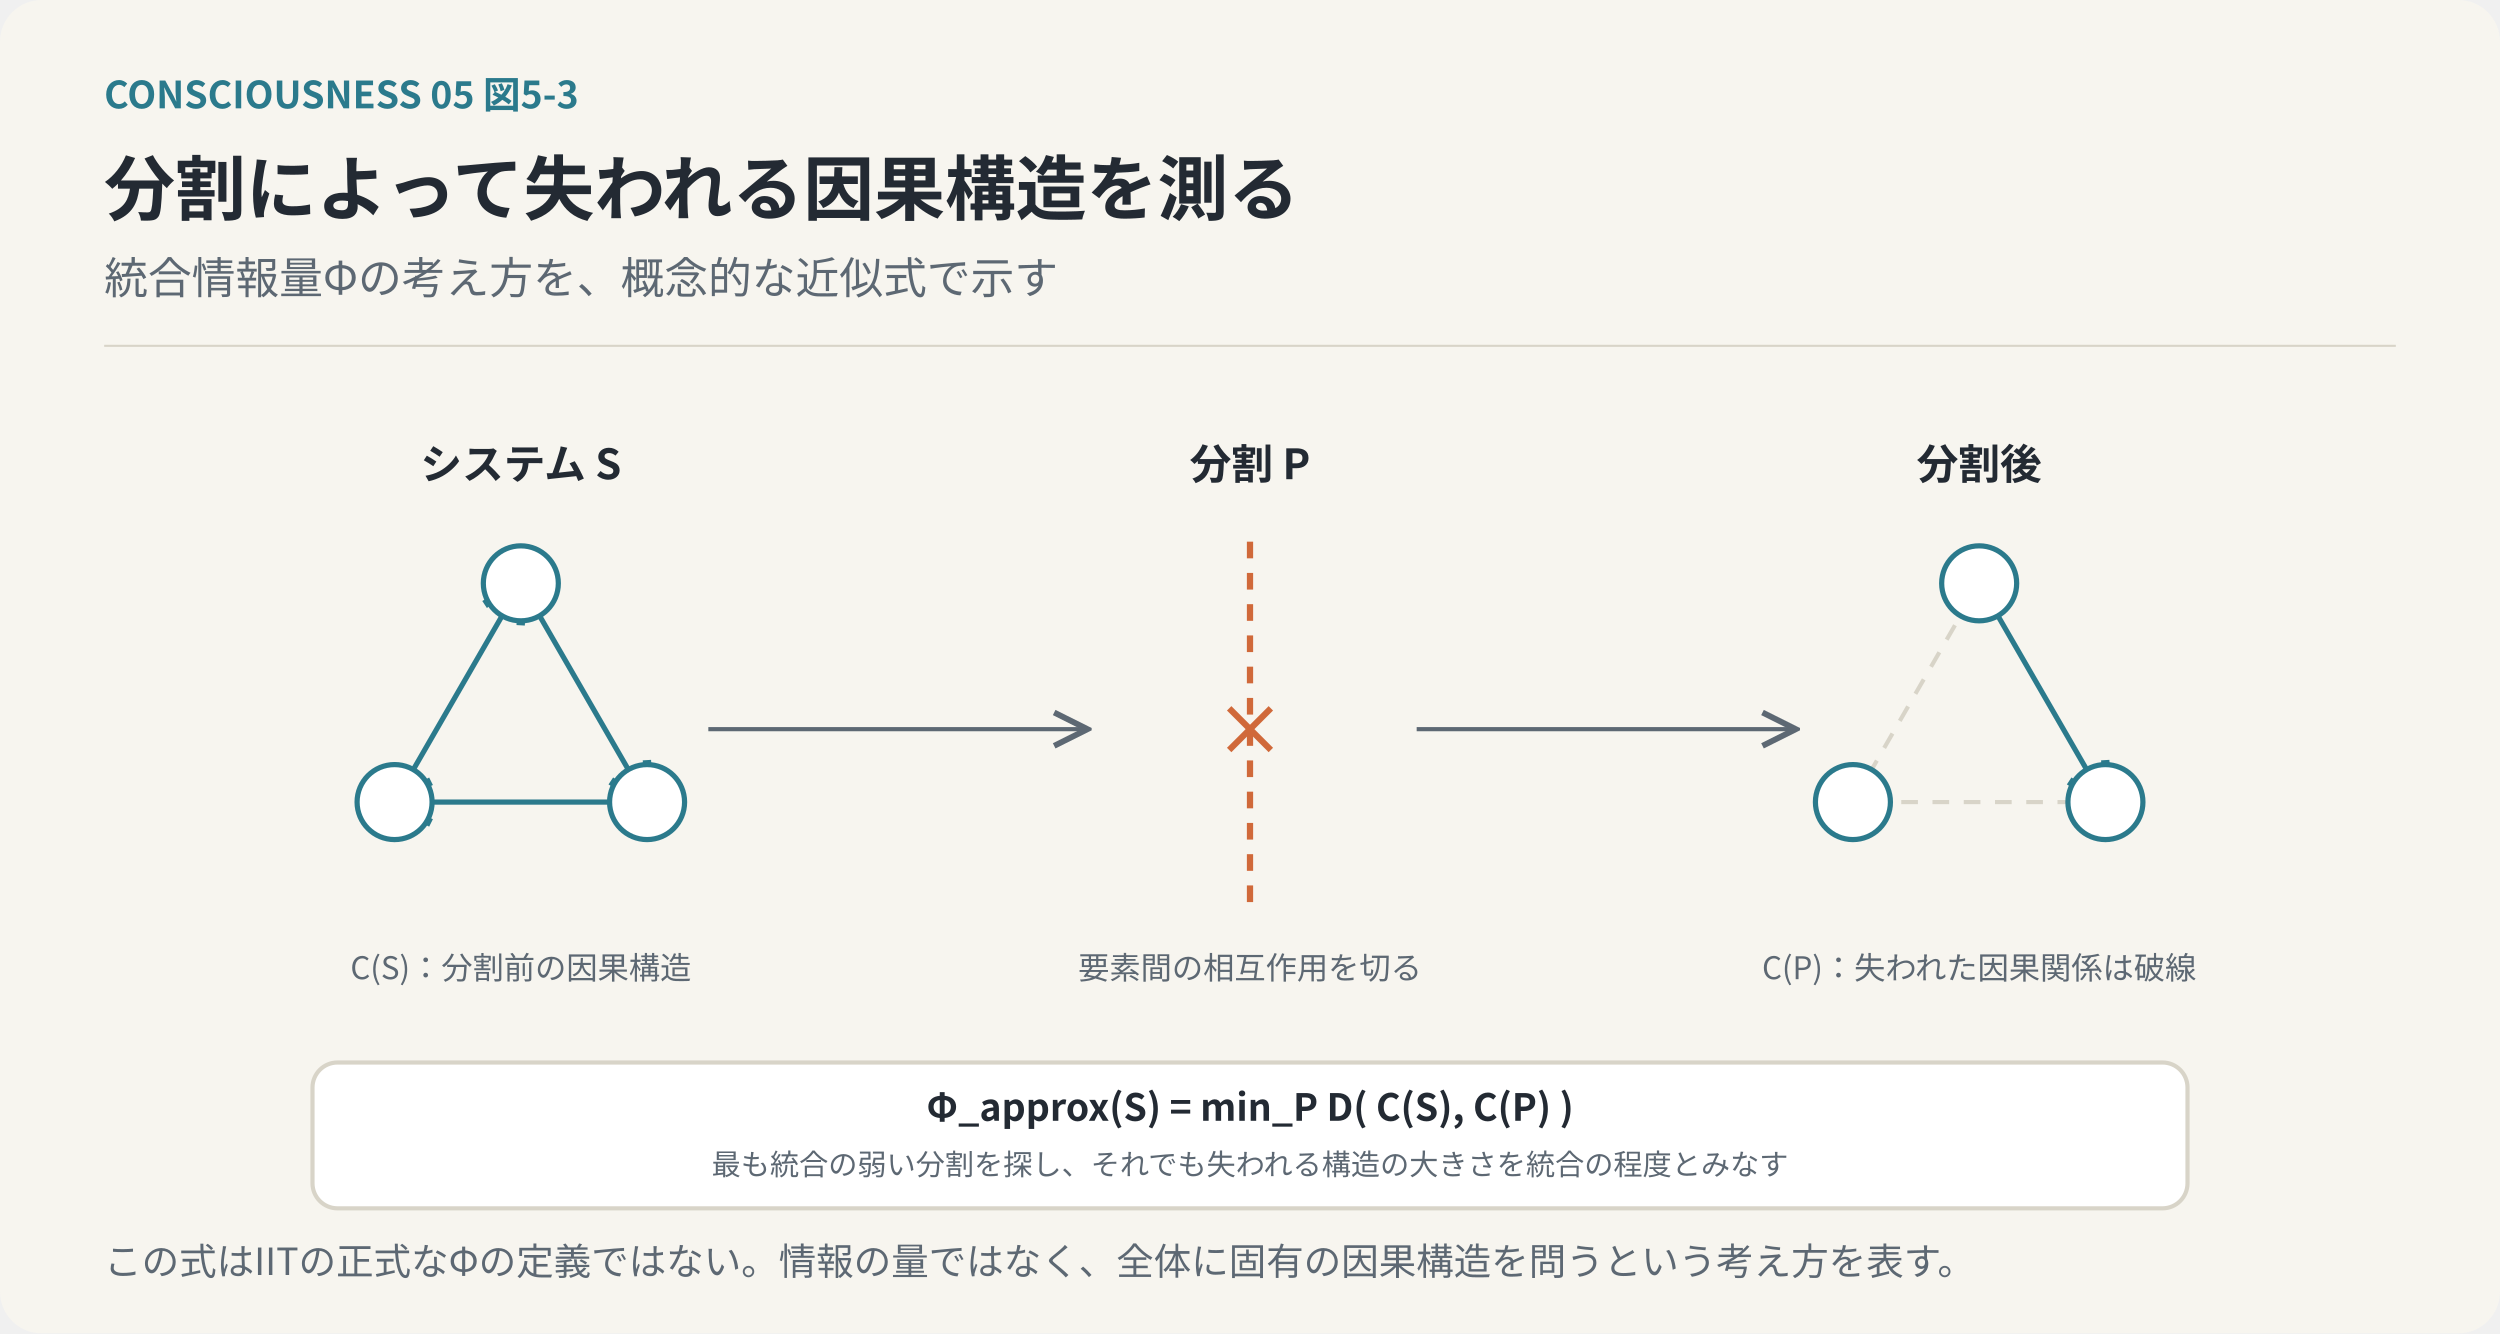
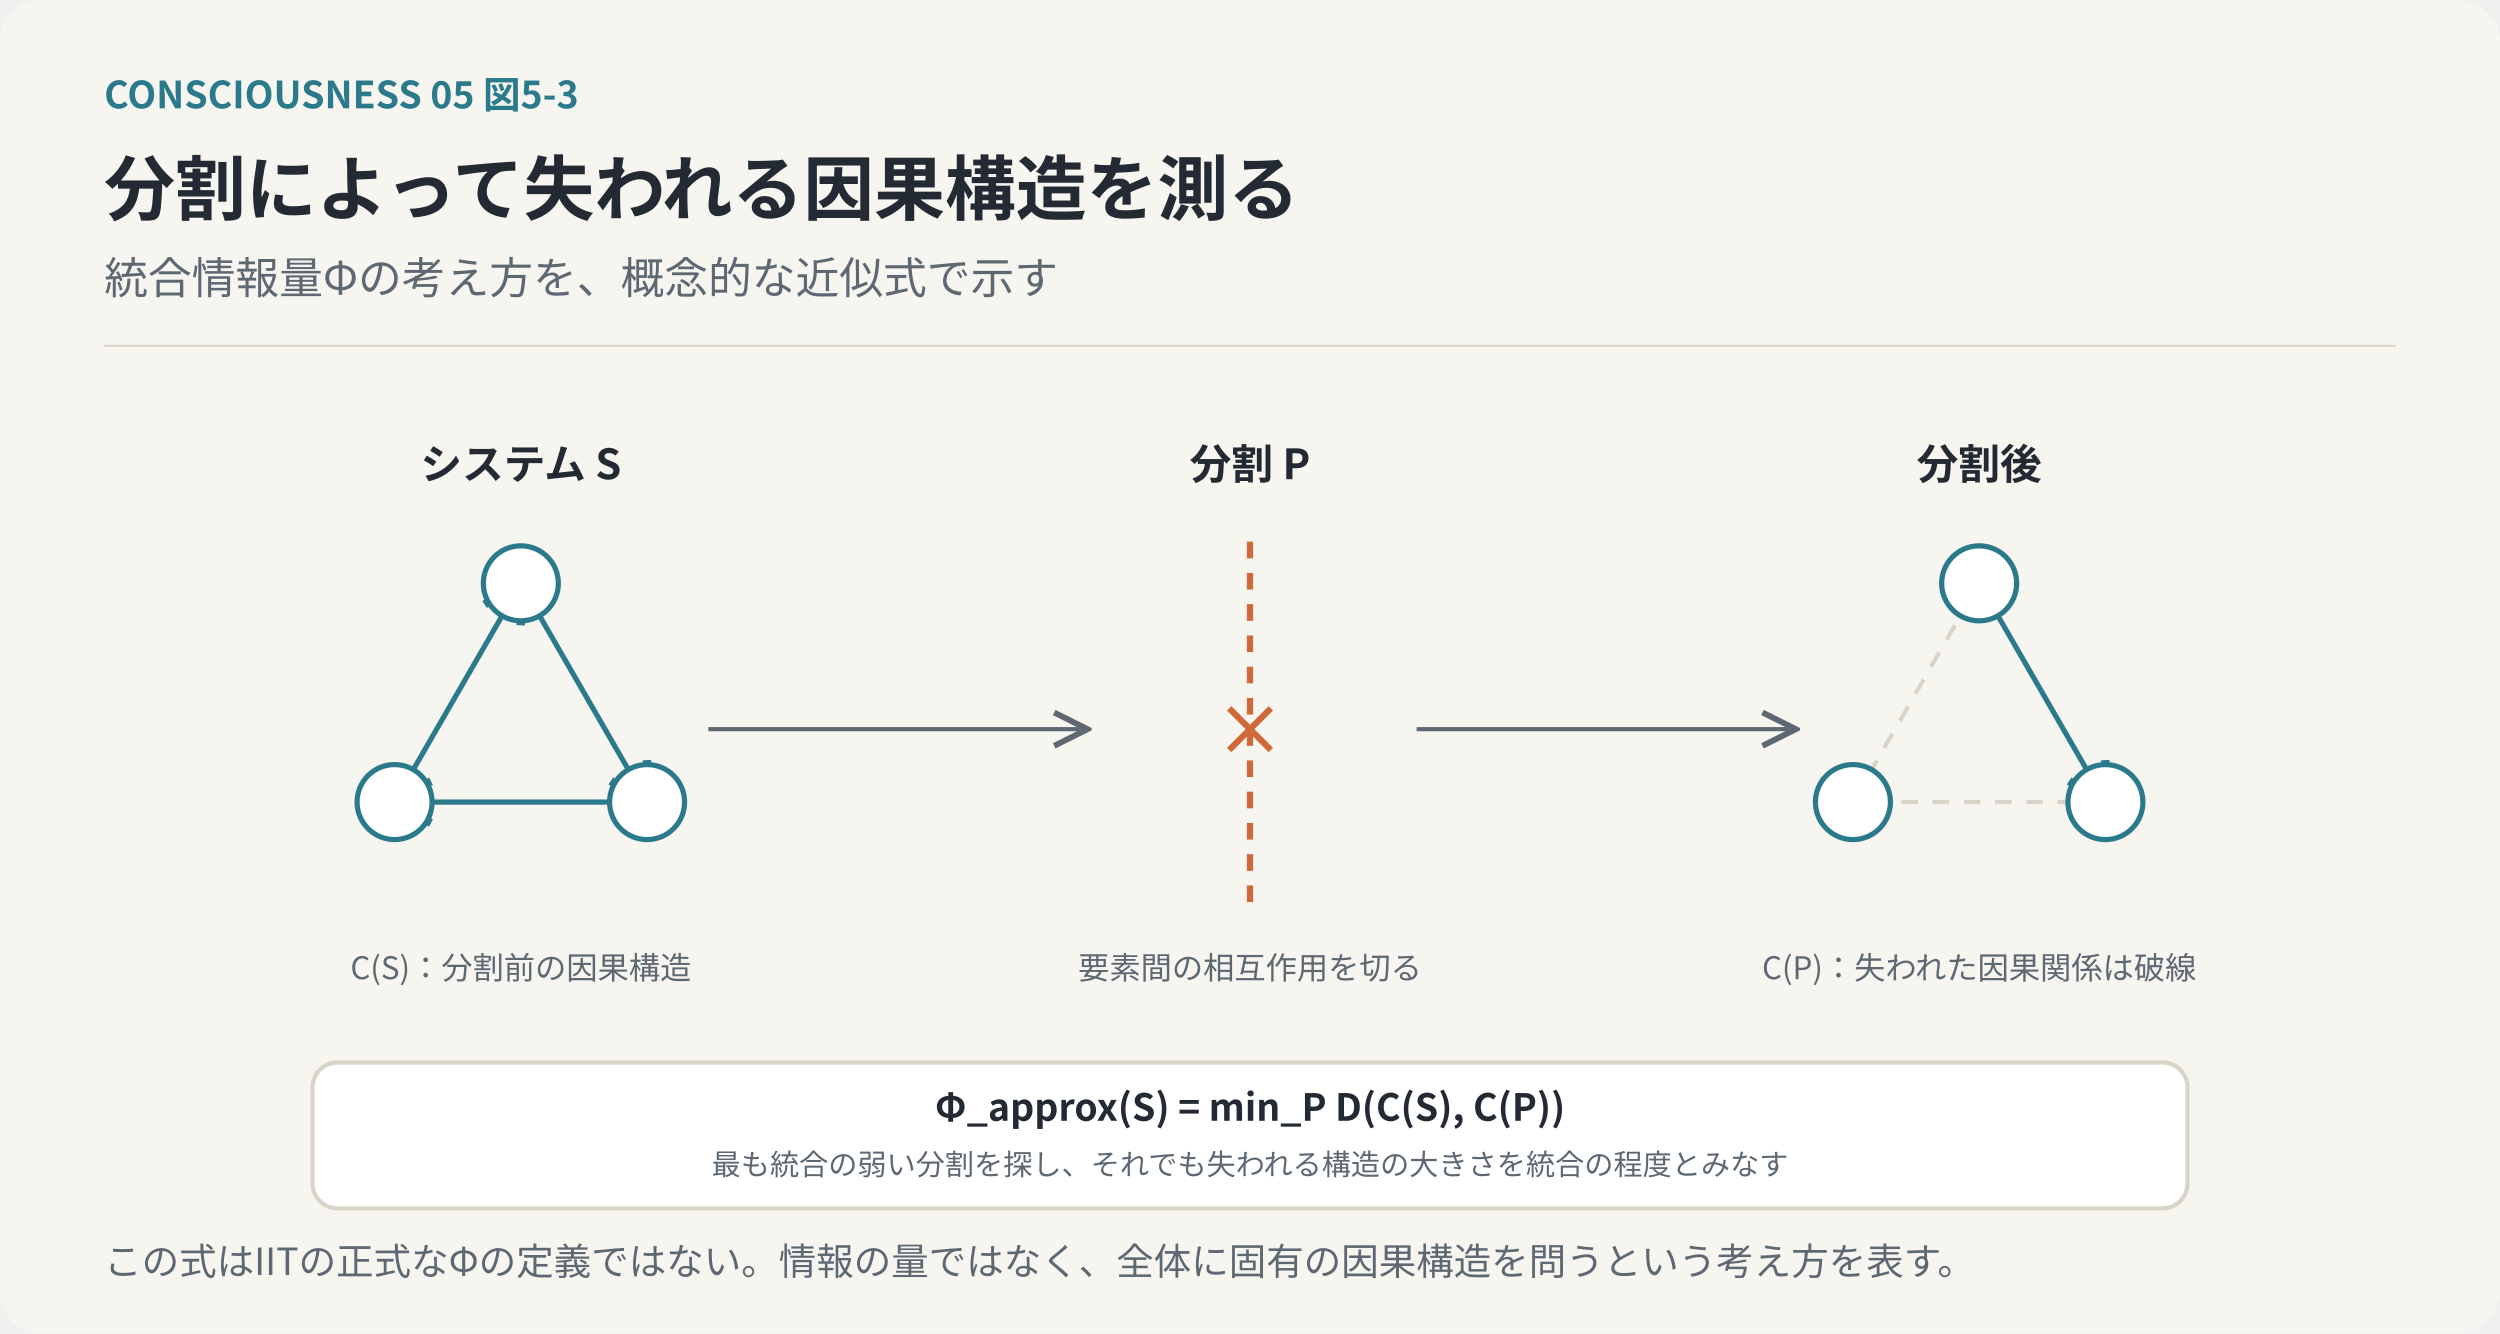
<svg xmlns="http://www.w3.org/2000/svg" width="1200" height="640" viewBox="0 0 1200 640" role="img" aria-labelledby="title desc">
  <defs>
    <marker id="arrow" markerWidth="10" markerHeight="10" refX="8" refY="5" orient="auto-start-reverse">
      <path d="M1,1 L9,5 L1,9" fill="none" stroke="#5d6873" stroke-width="1.4" />
    </marker>
    <marker id="arrow-teal" markerWidth="10" markerHeight="10" refX="8" refY="5" orient="auto-start-reverse">
      <path d="M1,1 L9,5 L1,9" fill="none" stroke="#2b7a8c" stroke-width="1.6" />
    </marker>
    <marker id="arrow-terra" markerWidth="10" markerHeight="10" refX="8" refY="5" orient="auto-start-reverse">
      <path d="M1,1 L9,5 L1,9" fill="none" stroke="#d0693a" stroke-width="1.6" />
    </marker>
    <marker id="arrow-indigo" markerWidth="10" markerHeight="10" refX="8" refY="5" orient="auto-start-reverse">
      <path d="M1,1 L9,5 L1,9" fill="none" stroke="#5a4fcf" stroke-width="1.6" />
    </marker>
    <marker id="arrow-ink" markerWidth="10" markerHeight="10" refX="8" refY="5" orient="auto-start-reverse">
      <path d="M1,1 L9,5 L1,9" fill="none" stroke="#232a33" stroke-width="1.6" />
    </marker>
  </defs>
  <rect width="1200" height="640" rx="20" fill="#f7f5ef" />
  <g font-family="system-ui, -apple-system, &quot;Hiragino Kaku Gothic ProN&quot;, &quot;Noto Sans CJK JP&quot;, Meiryo, sans-serif">
    <text x="50.0" y="52.0" fill="#2b7a8c" font-size="18" text-anchor="start" font-weight="700">CONSCIOUSNESS     05     図5-3</text>
    <text x="50.0" y="103.0" fill="#232a33" font-size="34" text-anchor="start" font-weight="700">分割によって失われる因果構造を測る</text>
    <text x="50.0" y="141.0" fill="#5d6873" font-size="21" text-anchor="start" font-weight="400">統合情報量Φの考え方を、概念的な近似式で示す</text>
    <line x1="50.0" y1="166.0" x2="1150.0" y2="166.0" stroke="#d8d4c8" stroke-width="1" />
    <text x="250.0" y="230.0" fill="#232a33" font-size="20" text-anchor="middle" font-weight="700">システム S</text>
    <line x1="250.0" y1="280.0" x2="310.6" y2="385.0" stroke="#2b7a8c" stroke-width="2.5" marker-end="url(#arrow-teal)" />
    <line x1="310.6" y1="385.0" x2="189.4" y2="385.0" stroke="#2b7a8c" stroke-width="2.5" marker-end="url(#arrow-teal)" />
    <line x1="189.4" y1="385.0" x2="250.0" y2="280.0" stroke="#2b7a8c" stroke-width="2.5" marker-end="url(#arrow-teal)" />
    <circle cx="250.0" cy="280.0" r="18" fill="#ffffff" />
    <circle cx="250.0" cy="280.0" r="18" fill="none" stroke="#2b7a8c" stroke-width="2.5" />
    <circle cx="310.6" cy="385.0" r="18" fill="#ffffff" />
    <circle cx="310.6" cy="385.0" r="18" fill="none" stroke="#2b7a8c" stroke-width="2.5" />
    <circle cx="189.4" cy="385.0" r="18" fill="#ffffff" />
    <circle cx="189.4" cy="385.0" r="18" fill="none" stroke="#2b7a8c" stroke-width="2.5" />
    <text x="250.0" y="470.0" fill="#5d6873" font-size="15" text-anchor="middle" font-weight="400">C(S)：分割前の因果構造</text>
    <text x="600.0" y="230.0" fill="#232a33" font-size="20" text-anchor="middle" font-weight="700">分割 P</text>
    <line x1="600.0" y1="260.0" x2="600.0" y2="440.0" stroke="#d0693a" stroke-width="3" stroke-dasharray="8 7" />
    <line x1="590.0" y1="340.0" x2="610.0" y2="360.0" stroke="#d0693a" stroke-width="3" />
    <line x1="590.0" y1="360.0" x2="610.0" y2="340.0" stroke="#d0693a" stroke-width="3" />
    <text x="600.0" y="470.0" fill="#5d6873" font-size="15" text-anchor="middle" font-weight="400">要素間の相互作用を切る</text>
    <text x="950.0" y="230.0" fill="#232a33" font-size="20" text-anchor="middle" font-weight="700">分割後</text>
    <line x1="950.0" y1="280.0" x2="1010.6" y2="385.0" stroke="#2b7a8c" stroke-width="2.5" marker-end="url(#arrow-teal)" />
    <line x1="1010.6" y1="385.0" x2="889.4" y2="385.0" stroke="#d8d4c8" stroke-width="2" stroke-dasharray="8 7" />
    <line x1="889.4" y1="385.0" x2="950.0" y2="280.0" stroke="#d8d4c8" stroke-width="2" stroke-dasharray="8 7" />
    <circle cx="950.0" cy="280.0" r="18" fill="#ffffff" />
    <circle cx="950.0" cy="280.0" r="18" fill="none" stroke="#2b7a8c" stroke-width="2.5" />
    <circle cx="1010.6" cy="385.0" r="18" fill="#ffffff" />
    <circle cx="1010.6" cy="385.0" r="18" fill="none" stroke="#2b7a8c" stroke-width="2.5" />
    <circle cx="889.4" cy="385.0" r="18" fill="#ffffff" />
    <circle cx="889.4" cy="385.0" r="18" fill="none" stroke="#2b7a8c" stroke-width="2.5" />
    <text x="950.0" y="470.0" fill="#5d6873" font-size="15" text-anchor="middle" font-weight="400">C(P)：失われた因果関係は破線</text>
    <line x1="340.0" y1="350.0" x2="520.0" y2="350.0" stroke="#5d6873" stroke-width="2" marker-end="url(#arrow)" />
    <line x1="680.0" y1="350.0" x2="860.0" y2="350.0" stroke="#5d6873" stroke-width="2" marker-end="url(#arrow)" />
    <rect x="150.0" y="510.0" width="900.0" height="70.0" rx="12" fill="#ffffff" stroke="#d8d4c8" stroke-width="2" />
-     <text x="600.0" y="538.0" fill="#232a33" font-size="18" text-anchor="middle" font-weight="700">Φ_approx(S) = min_P  D( C(S), C(P) )</text>
+     <text x="600.0" y="538.0" fill="#232a33" font-size="18" text-anchor="middle" font-weight="700">Φ_approx(S) = min_P D(C(S), C(P))</text>
    <text x="600.0" y="564.0" fill="#5d6873" font-size="14" text-anchor="middle" font-weight="400">最も統合の弱い分割を探し、それでも失われる構造の大きさを統合の程度とみなす</text>
    <text x="50.0" y="612.0" fill="#5d6873" font-size="18" text-anchor="start" font-weight="400">この式はIITの正式なΦの定義ではない。情報の量ではなく、全体に固有の因果構造を問うという考え方を表す。</text>
  </g>
</svg>
